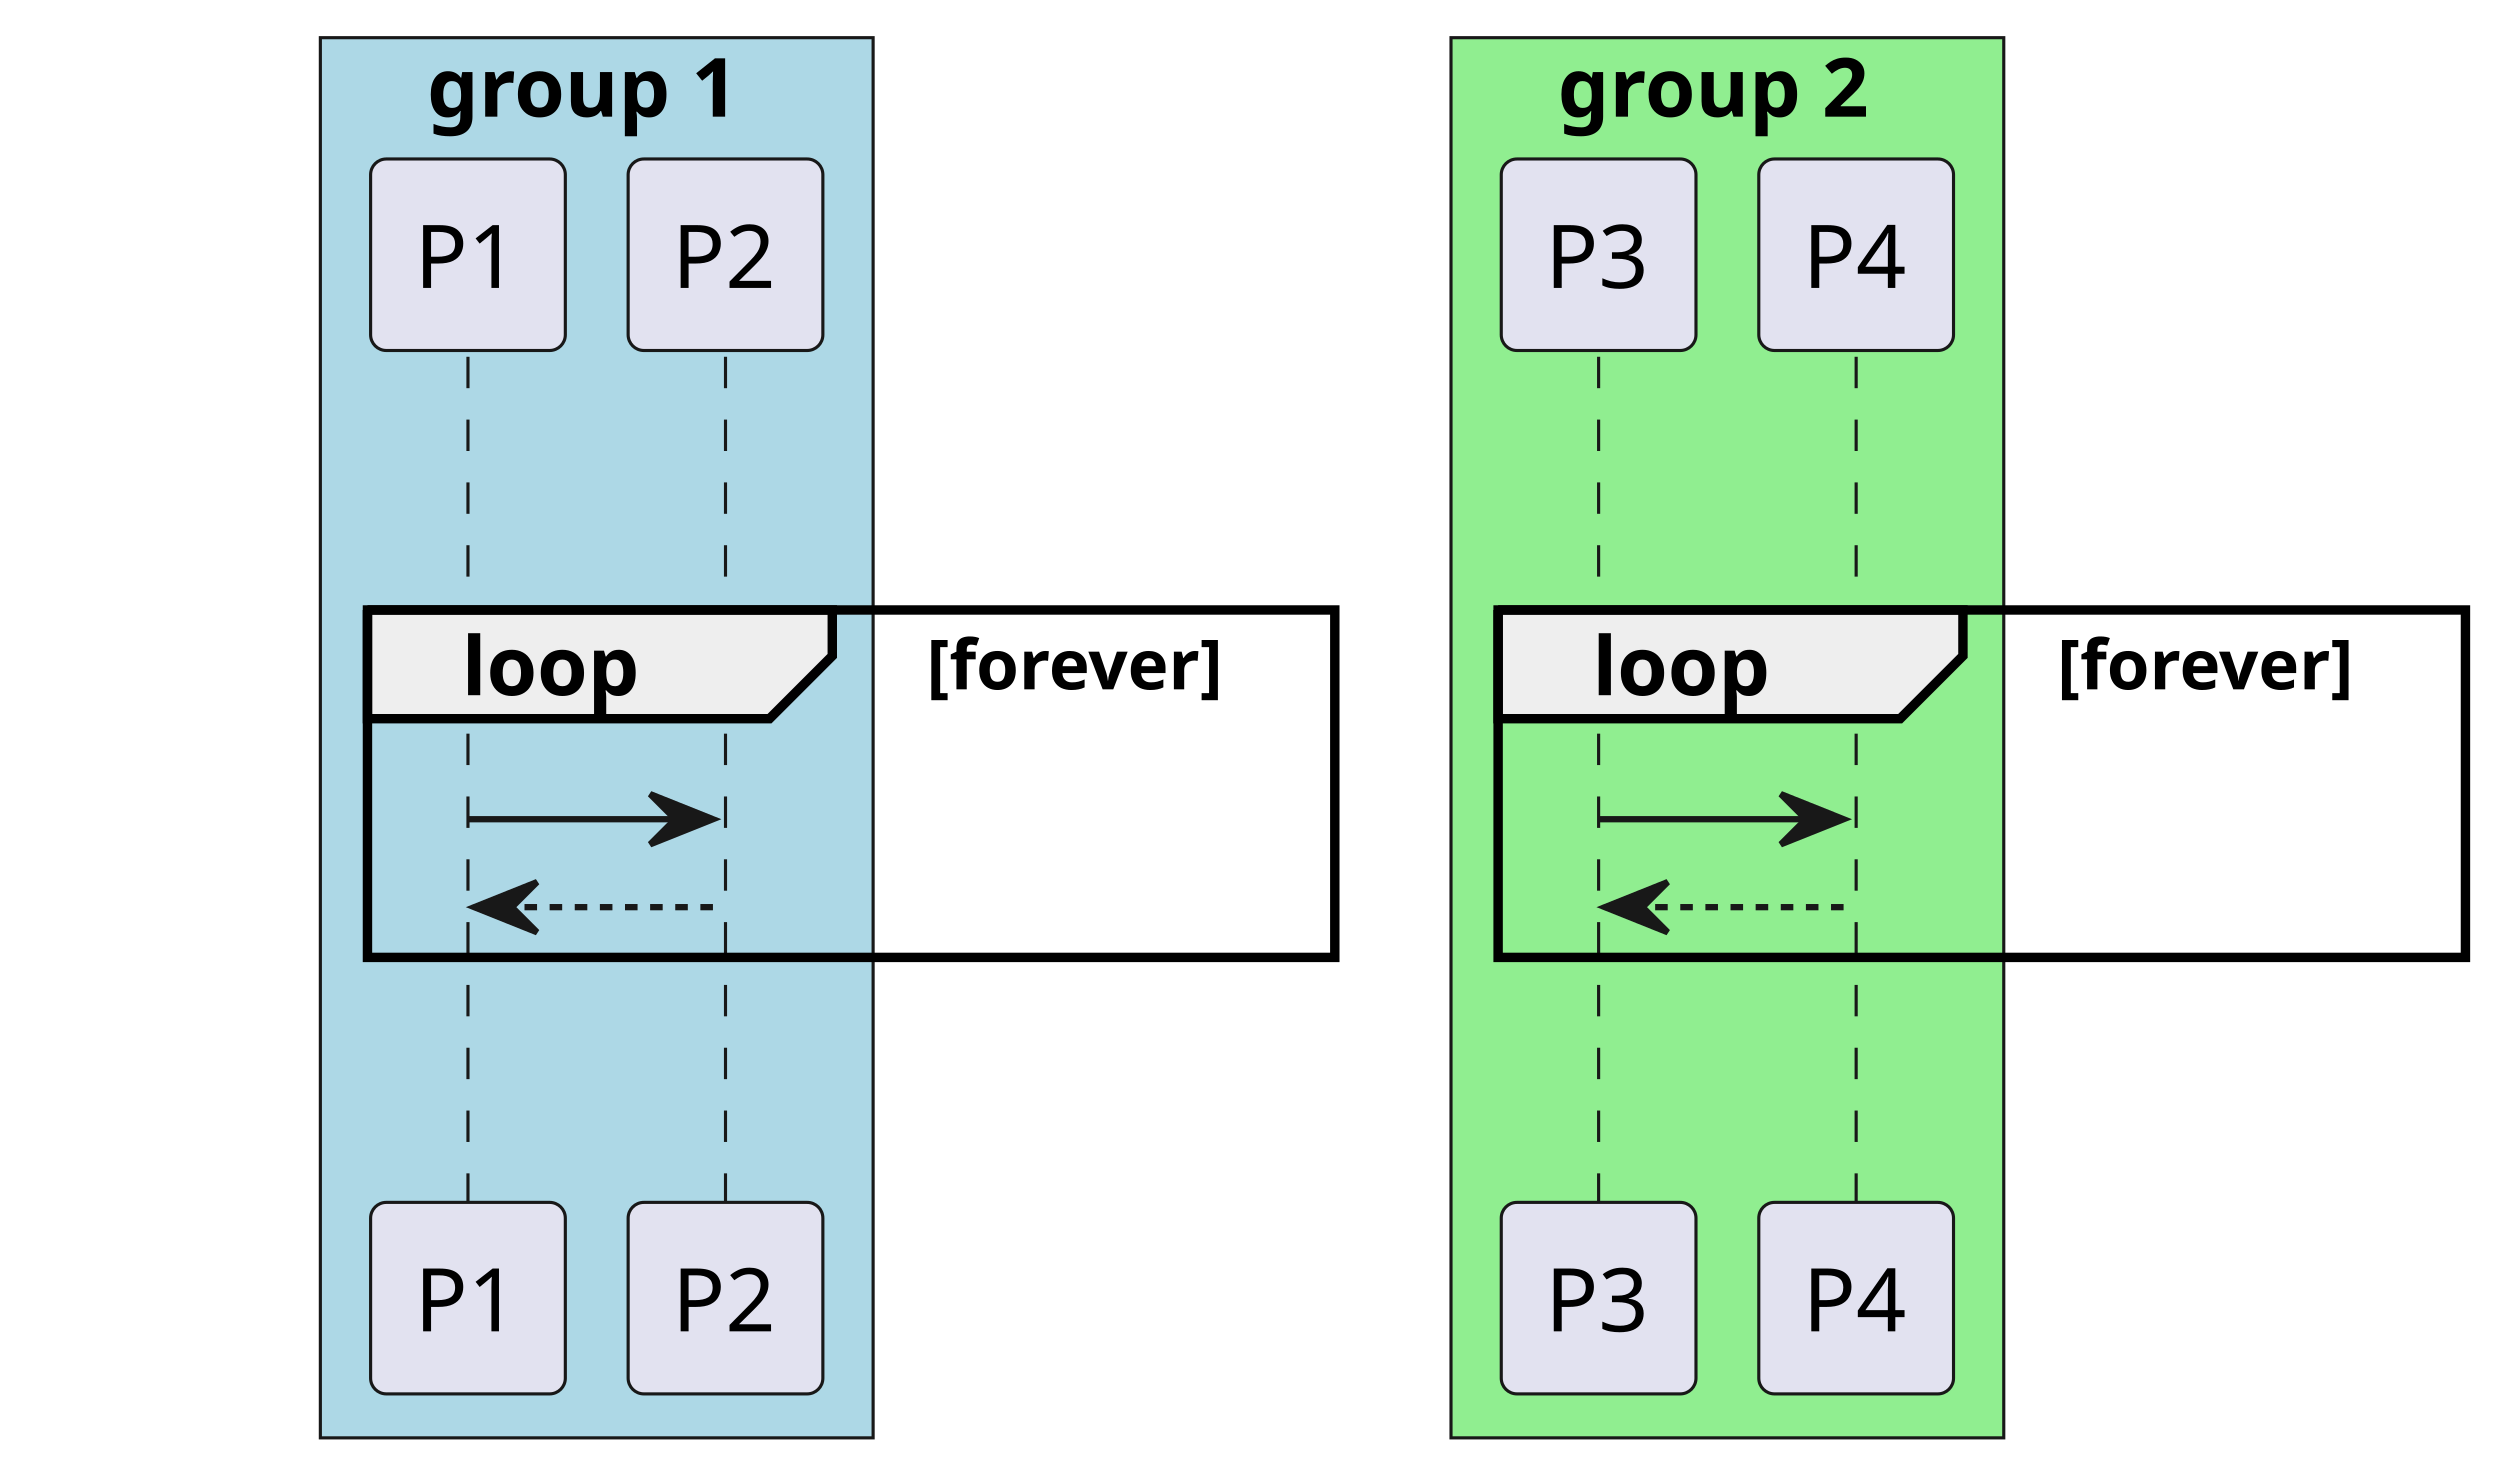
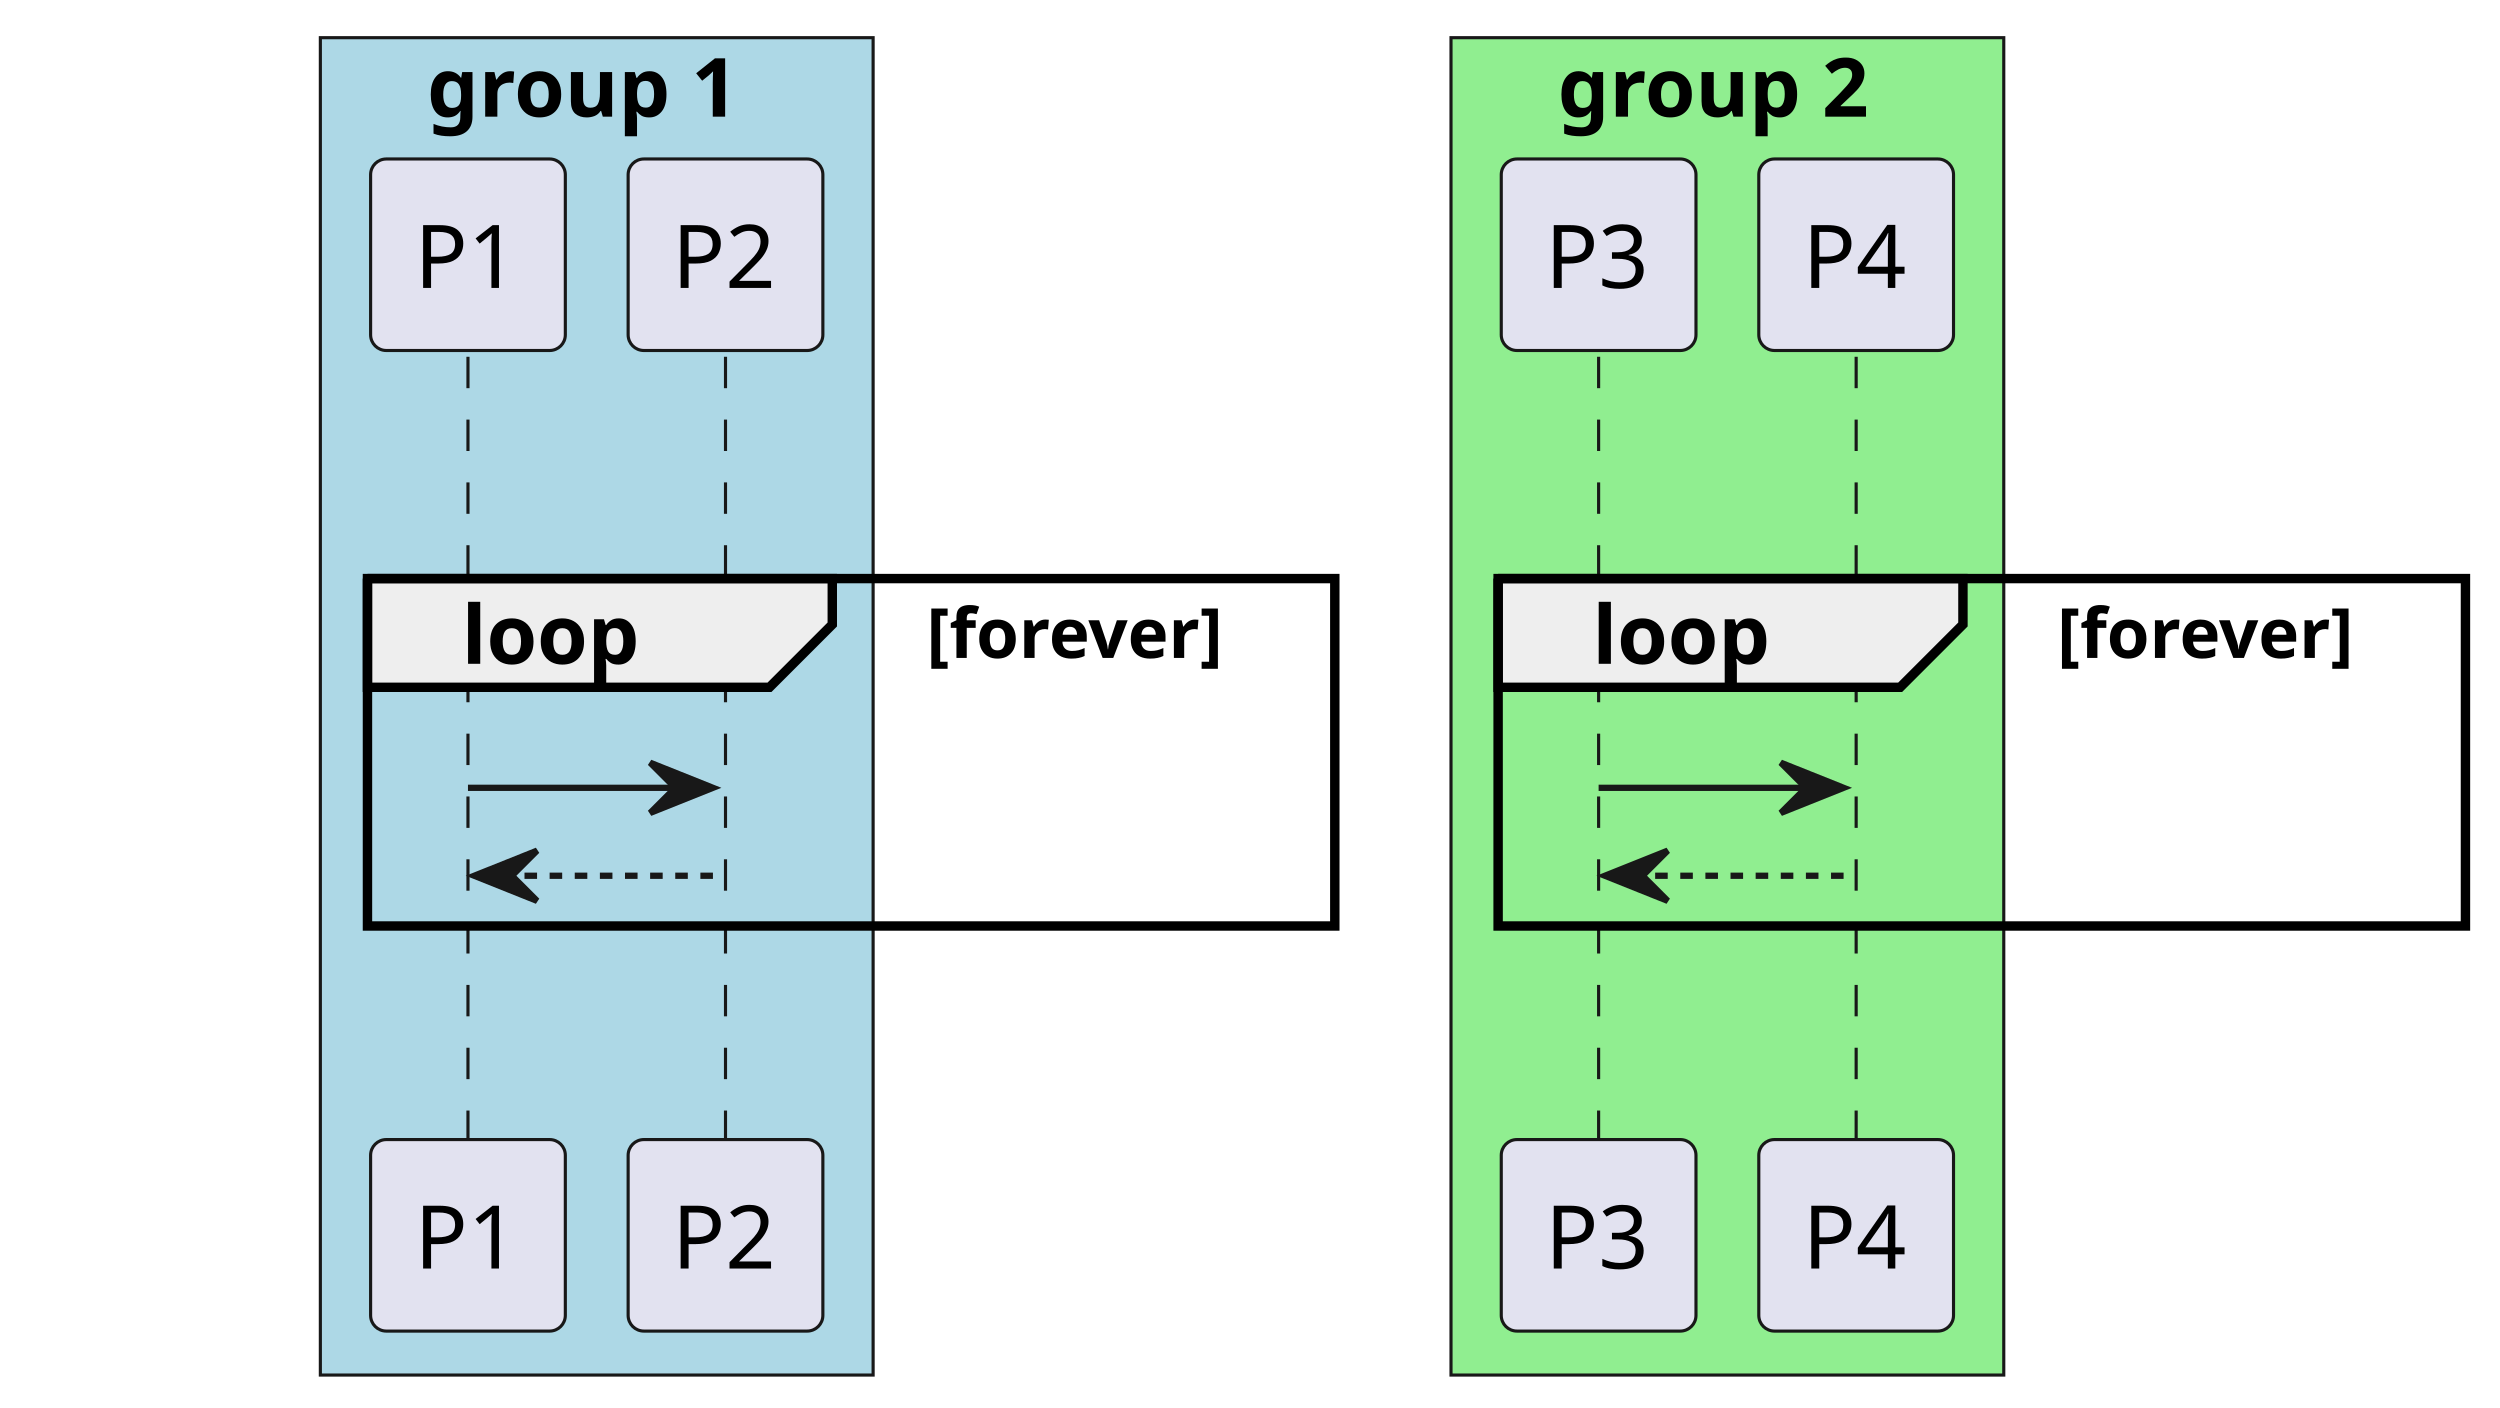
- <svg xmlns="http://www.w3.org/2000/svg" contentStyleType="text/css" height="234px" preserveAspectRatio="none" style="width:398px;height:234px;background:#FFFFFF;" version="1.1" viewBox="0 0 398 234" width="398px" zoomAndPan="magnify">
+ <svg xmlns="http://www.w3.org/2000/svg" contentStyleType="text/css" height="224px" preserveAspectRatio="none" style="width:398px;height:224px;background:#FFFFFF;" version="1.1" viewBox="0 0 398 224" width="398px" zoomAndPan="magnify">
  <defs />
  <g>
-     <rect fill="#ADD8E6" height="222.908" style="stroke:#181818;stroke-width:0.5;" width="88" x="51" y="6" />
+     <rect fill="#ADD8E6" height="212.908" style="stroke:#181818;stroke-width:0.5;" width="88" x="51" y="6" />
    <text fill="#000000" font-family="sans-serif" font-size="13" font-weight="bold" lengthAdjust="spacing" textLength="54" x="68" y="18.568">group 1</text>
-     <rect fill="#90EE90" height="222.908" style="stroke:#181818;stroke-width:0.5;" width="88" x="231" y="6" />
+     <rect fill="#90EE90" height="212.908" style="stroke:#181818;stroke-width:0.5;" width="88" x="231" y="6" />
    <text fill="#000000" font-family="sans-serif" font-size="13" font-weight="bold" lengthAdjust="spacing" textLength="54" x="248" y="18.568">group 2</text>
-     <line style="stroke:#181818;stroke-width:0.5;stroke-dasharray:5.0,5.0;" x1="74.5" x2="74.5" y1="56.799" y2="191.42" />
-     <line style="stroke:#181818;stroke-width:0.5;stroke-dasharray:5.0,5.0;" x1="115.5" x2="115.5" y1="56.799" y2="191.42" />
-     <line style="stroke:#181818;stroke-width:0.5;stroke-dasharray:5.0,5.0;" x1="254.5" x2="254.5" y1="56.799" y2="191.42" />
-     <line style="stroke:#181818;stroke-width:0.5;stroke-dasharray:5.0,5.0;" x1="295.5" x2="295.5" y1="56.799" y2="191.42" />
+     <line style="stroke:#181818;stroke-width:0.5;stroke-dasharray:5.0,5.0;" x1="74.5" x2="74.5" y1="56.799" y2="181.42" />
+     <line style="stroke:#181818;stroke-width:0.5;stroke-dasharray:5.0,5.0;" x1="115.5" x2="115.5" y1="56.799" y2="181.42" />
+     <line style="stroke:#181818;stroke-width:0.5;stroke-dasharray:5.0,5.0;" x1="254.5" x2="254.5" y1="56.799" y2="181.42" />
+     <line style="stroke:#181818;stroke-width:0.5;stroke-dasharray:5.0,5.0;" x1="295.5" x2="295.5" y1="56.799" y2="181.42" />
    <rect fill="#E2E2F0" height="30.488" rx="2.5" ry="2.5" style="stroke:#181818;stroke-width:0.5;" width="31" x="59" y="25.311" />
    <text fill="#000000" font-family="sans-serif" font-size="14" lengthAdjust="spacing" textLength="17" x="66" y="45.846">P1</text>
    <rect fill="#E2E2F0" height="30.488" rx="2.5" ry="2.5" style="stroke:#181818;stroke-width:0.5;" width="31" x="100" y="25.311" />
    <text fill="#000000" font-family="sans-serif" font-size="14" lengthAdjust="spacing" textLength="17" x="107" y="45.846">P2</text>
    <rect fill="#E2E2F0" height="30.488" rx="2.5" ry="2.5" style="stroke:#181818;stroke-width:0.5;" width="31" x="239" y="25.311" />
    <text fill="#000000" font-family="sans-serif" font-size="14" lengthAdjust="spacing" textLength="17" x="246" y="45.846">P3</text>
    <rect fill="#E2E2F0" height="30.488" rx="2.5" ry="2.5" style="stroke:#181818;stroke-width:0.5;" width="31" x="280" y="25.311" />
    <text fill="#000000" font-family="sans-serif" font-size="14" lengthAdjust="spacing" textLength="17" x="287" y="45.846">P4</text>
-     <rect fill="#E2E2F0" height="30.488" rx="2.5" ry="2.5" style="stroke:#181818;stroke-width:0.5;" width="31" x="59" y="191.42" />
-     <text fill="#000000" font-family="sans-serif" font-size="14" lengthAdjust="spacing" textLength="17" x="66" y="211.955">P1</text>
-     <rect fill="#E2E2F0" height="30.488" rx="2.5" ry="2.5" style="stroke:#181818;stroke-width:0.5;" width="31" x="100" y="191.42" />
-     <text fill="#000000" font-family="sans-serif" font-size="14" lengthAdjust="spacing" textLength="17" x="107" y="211.955">P2</text>
-     <rect fill="#E2E2F0" height="30.488" rx="2.5" ry="2.5" style="stroke:#181818;stroke-width:0.5;" width="31" x="239" y="191.42" />
-     <text fill="#000000" font-family="sans-serif" font-size="14" lengthAdjust="spacing" textLength="17" x="246" y="211.955">P3</text>
-     <rect fill="#E2E2F0" height="30.488" rx="2.5" ry="2.5" style="stroke:#181818;stroke-width:0.5;" width="31" x="280" y="191.42" />
-     <text fill="#000000" font-family="sans-serif" font-size="14" lengthAdjust="spacing" textLength="17" x="287" y="211.955">P4</text>
-     <path d="M58.5,97.109 L132.5,97.109 L132.5,104.42 L122.5,114.42 L58.5,114.42 L58.5,97.109 " fill="#EEEEEE" style="stroke:#000000;stroke-width:1.5;" />
-     <rect fill="none" height="55.31" style="stroke:#000000;stroke-width:1.5;" width="154" x="58.5" y="97.109" />
-     <text fill="#000000" font-family="sans-serif" font-size="13" font-weight="bold" lengthAdjust="spacing" textLength="29" x="73.5" y="110.678">loop</text>
-     <text fill="#000000" font-family="sans-serif" font-size="11" font-weight="bold" lengthAdjust="spacing" textLength="49" x="147.5" y="109.744">[forever]</text>
-     <polygon fill="#181818" points="103.5,126.42,113.5,130.42,103.5,134.42,107.5,130.42" style="stroke:#181818;stroke-width:1.0;" />
-     <line style="stroke:#181818;stroke-width:1.0;" x1="74.5" x2="109.5" y1="130.42" y2="130.42" />
-     <polygon fill="#181818" points="85.5,140.42,75.5,144.42,85.5,148.42,81.5,144.42" style="stroke:#181818;stroke-width:1.0;" />
-     <line style="stroke:#181818;stroke-width:1.0;stroke-dasharray:2.0,2.0;" x1="79.5" x2="114.5" y1="144.42" y2="144.42" />
-     <path d="M238.5,97.109 L312.5,97.109 L312.5,104.42 L302.5,114.42 L238.5,114.42 L238.5,97.109 " fill="#EEEEEE" style="stroke:#000000;stroke-width:1.5;" />
-     <rect fill="none" height="55.31" style="stroke:#000000;stroke-width:1.5;" width="154" x="238.5" y="97.109" />
-     <text fill="#000000" font-family="sans-serif" font-size="13" font-weight="bold" lengthAdjust="spacing" textLength="29" x="253.5" y="110.678">loop</text>
-     <text fill="#000000" font-family="sans-serif" font-size="11" font-weight="bold" lengthAdjust="spacing" textLength="49" x="327.5" y="109.744">[forever]</text>
-     <polygon fill="#181818" points="283.5,126.42,293.5,130.42,283.5,134.42,287.5,130.42" style="stroke:#181818;stroke-width:1.0;" />
-     <line style="stroke:#181818;stroke-width:1.0;" x1="254.5" x2="289.5" y1="130.42" y2="130.42" />
-     <polygon fill="#181818" points="265.5,140.42,255.5,144.42,265.5,148.42,261.5,144.42" style="stroke:#181818;stroke-width:1.0;" />
-     <line style="stroke:#181818;stroke-width:1.0;stroke-dasharray:2.0,2.0;" x1="259.5" x2="294.5" y1="144.42" y2="144.42" />
+     <rect fill="#E2E2F0" height="30.488" rx="2.5" ry="2.5" style="stroke:#181818;stroke-width:0.5;" width="31" x="59" y="181.42" />
+     <text fill="#000000" font-family="sans-serif" font-size="14" lengthAdjust="spacing" textLength="17" x="66" y="201.955">P1</text>
+     <rect fill="#E2E2F0" height="30.488" rx="2.5" ry="2.5" style="stroke:#181818;stroke-width:0.5;" width="31" x="100" y="181.42" />
+     <text fill="#000000" font-family="sans-serif" font-size="14" lengthAdjust="spacing" textLength="17" x="107" y="201.955">P2</text>
+     <rect fill="#E2E2F0" height="30.488" rx="2.5" ry="2.5" style="stroke:#181818;stroke-width:0.5;" width="31" x="239" y="181.42" />
+     <text fill="#000000" font-family="sans-serif" font-size="14" lengthAdjust="spacing" textLength="17" x="246" y="201.955">P3</text>
+     <rect fill="#E2E2F0" height="30.488" rx="2.5" ry="2.5" style="stroke:#181818;stroke-width:0.5;" width="31" x="280" y="181.42" />
+     <text fill="#000000" font-family="sans-serif" font-size="14" lengthAdjust="spacing" textLength="17" x="287" y="201.955">P4</text>
+     <path d="M58.5,92.109 L132.5,92.109 L132.5,99.42 L122.5,109.42 L58.5,109.42 L58.5,92.109 " fill="#EEEEEE" style="stroke:#000000;stroke-width:1.5;" />
+     <rect fill="none" height="55.31" style="stroke:#000000;stroke-width:1.5;" width="154" x="58.5" y="92.109" />
+     <text fill="#000000" font-family="sans-serif" font-size="13" font-weight="bold" lengthAdjust="spacing" textLength="29" x="73.5" y="105.678">loop</text>
+     <text fill="#000000" font-family="sans-serif" font-size="11" font-weight="bold" lengthAdjust="spacing" textLength="49" x="147.5" y="104.744">[forever]</text>
+     <polygon fill="#181818" points="103.5,121.42,113.5,125.42,103.5,129.42,107.5,125.42" style="stroke:#181818;stroke-width:1.0;" />
+     <line style="stroke:#181818;stroke-width:1.0;" x1="74.5" x2="109.5" y1="125.42" y2="125.42" />
+     <polygon fill="#181818" points="85.5,135.42,75.5,139.42,85.5,143.42,81.5,139.42" style="stroke:#181818;stroke-width:1.0;" />
+     <line style="stroke:#181818;stroke-width:1.0;stroke-dasharray:2.0,2.0;" x1="79.5" x2="114.5" y1="139.42" y2="139.42" />
+     <path d="M238.5,92.109 L312.5,92.109 L312.5,99.42 L302.5,109.42 L238.5,109.42 L238.5,92.109 " fill="#EEEEEE" style="stroke:#000000;stroke-width:1.5;" />
+     <rect fill="none" height="55.31" style="stroke:#000000;stroke-width:1.5;" width="154" x="238.5" y="92.109" />
+     <text fill="#000000" font-family="sans-serif" font-size="13" font-weight="bold" lengthAdjust="spacing" textLength="29" x="253.5" y="105.678">loop</text>
+     <text fill="#000000" font-family="sans-serif" font-size="11" font-weight="bold" lengthAdjust="spacing" textLength="49" x="327.5" y="104.744">[forever]</text>
+     <polygon fill="#181818" points="283.5,121.42,293.5,125.42,283.5,129.42,287.5,125.42" style="stroke:#181818;stroke-width:1.0;" />
+     <line style="stroke:#181818;stroke-width:1.0;" x1="254.5" x2="289.5" y1="125.42" y2="125.42" />
+     <polygon fill="#181818" points="265.5,135.42,255.5,139.42,265.5,143.42,261.5,139.42" style="stroke:#181818;stroke-width:1.0;" />
+     <line style="stroke:#181818;stroke-width:1.0;stroke-dasharray:2.0,2.0;" x1="259.5" x2="294.5" y1="139.42" y2="139.42" />
  </g>
</svg>
